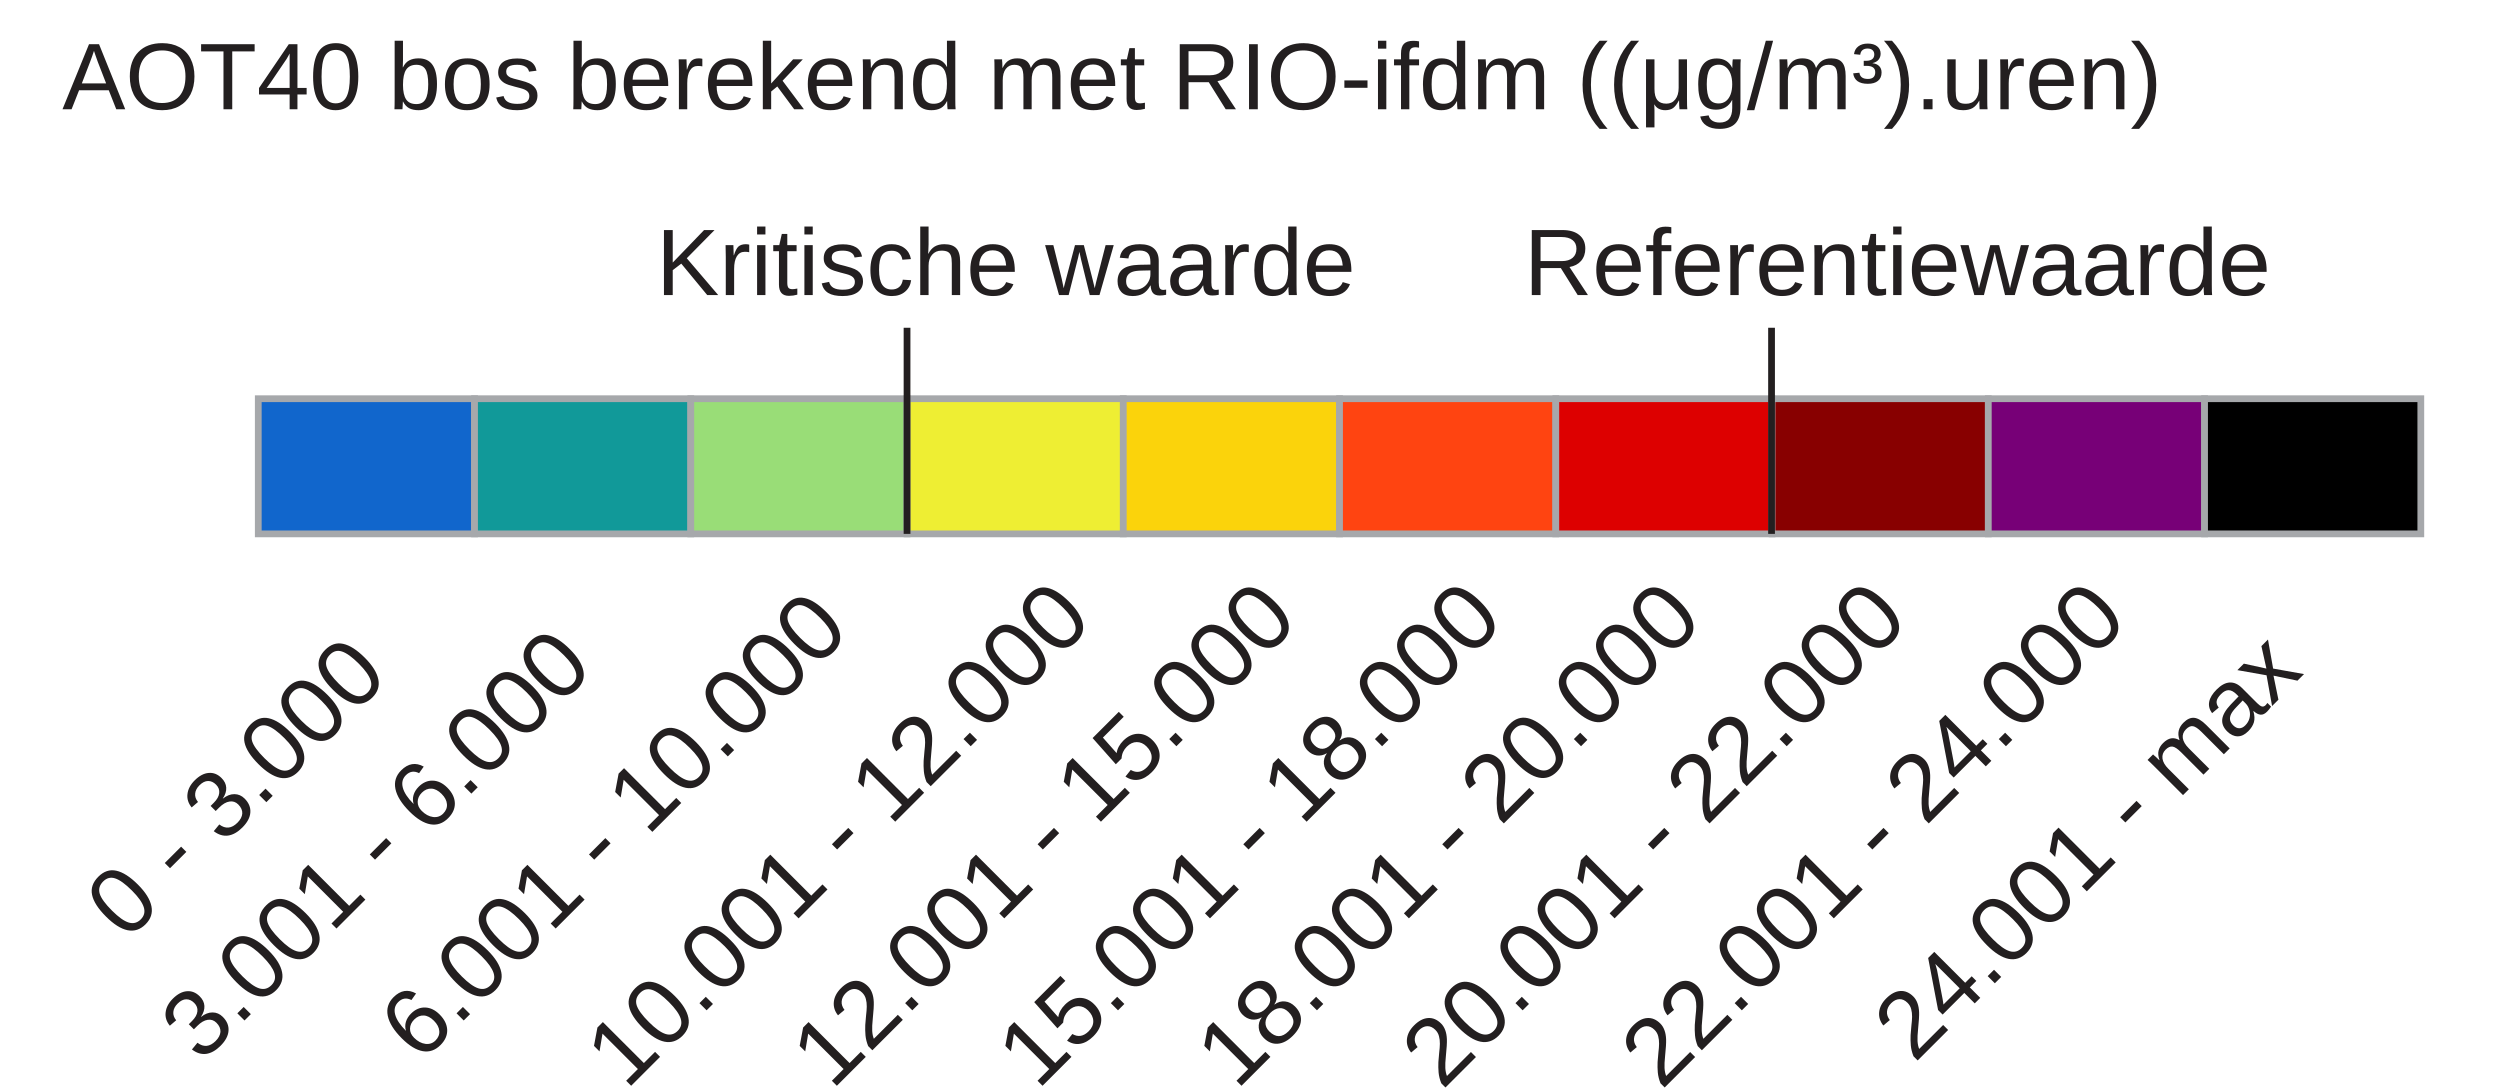
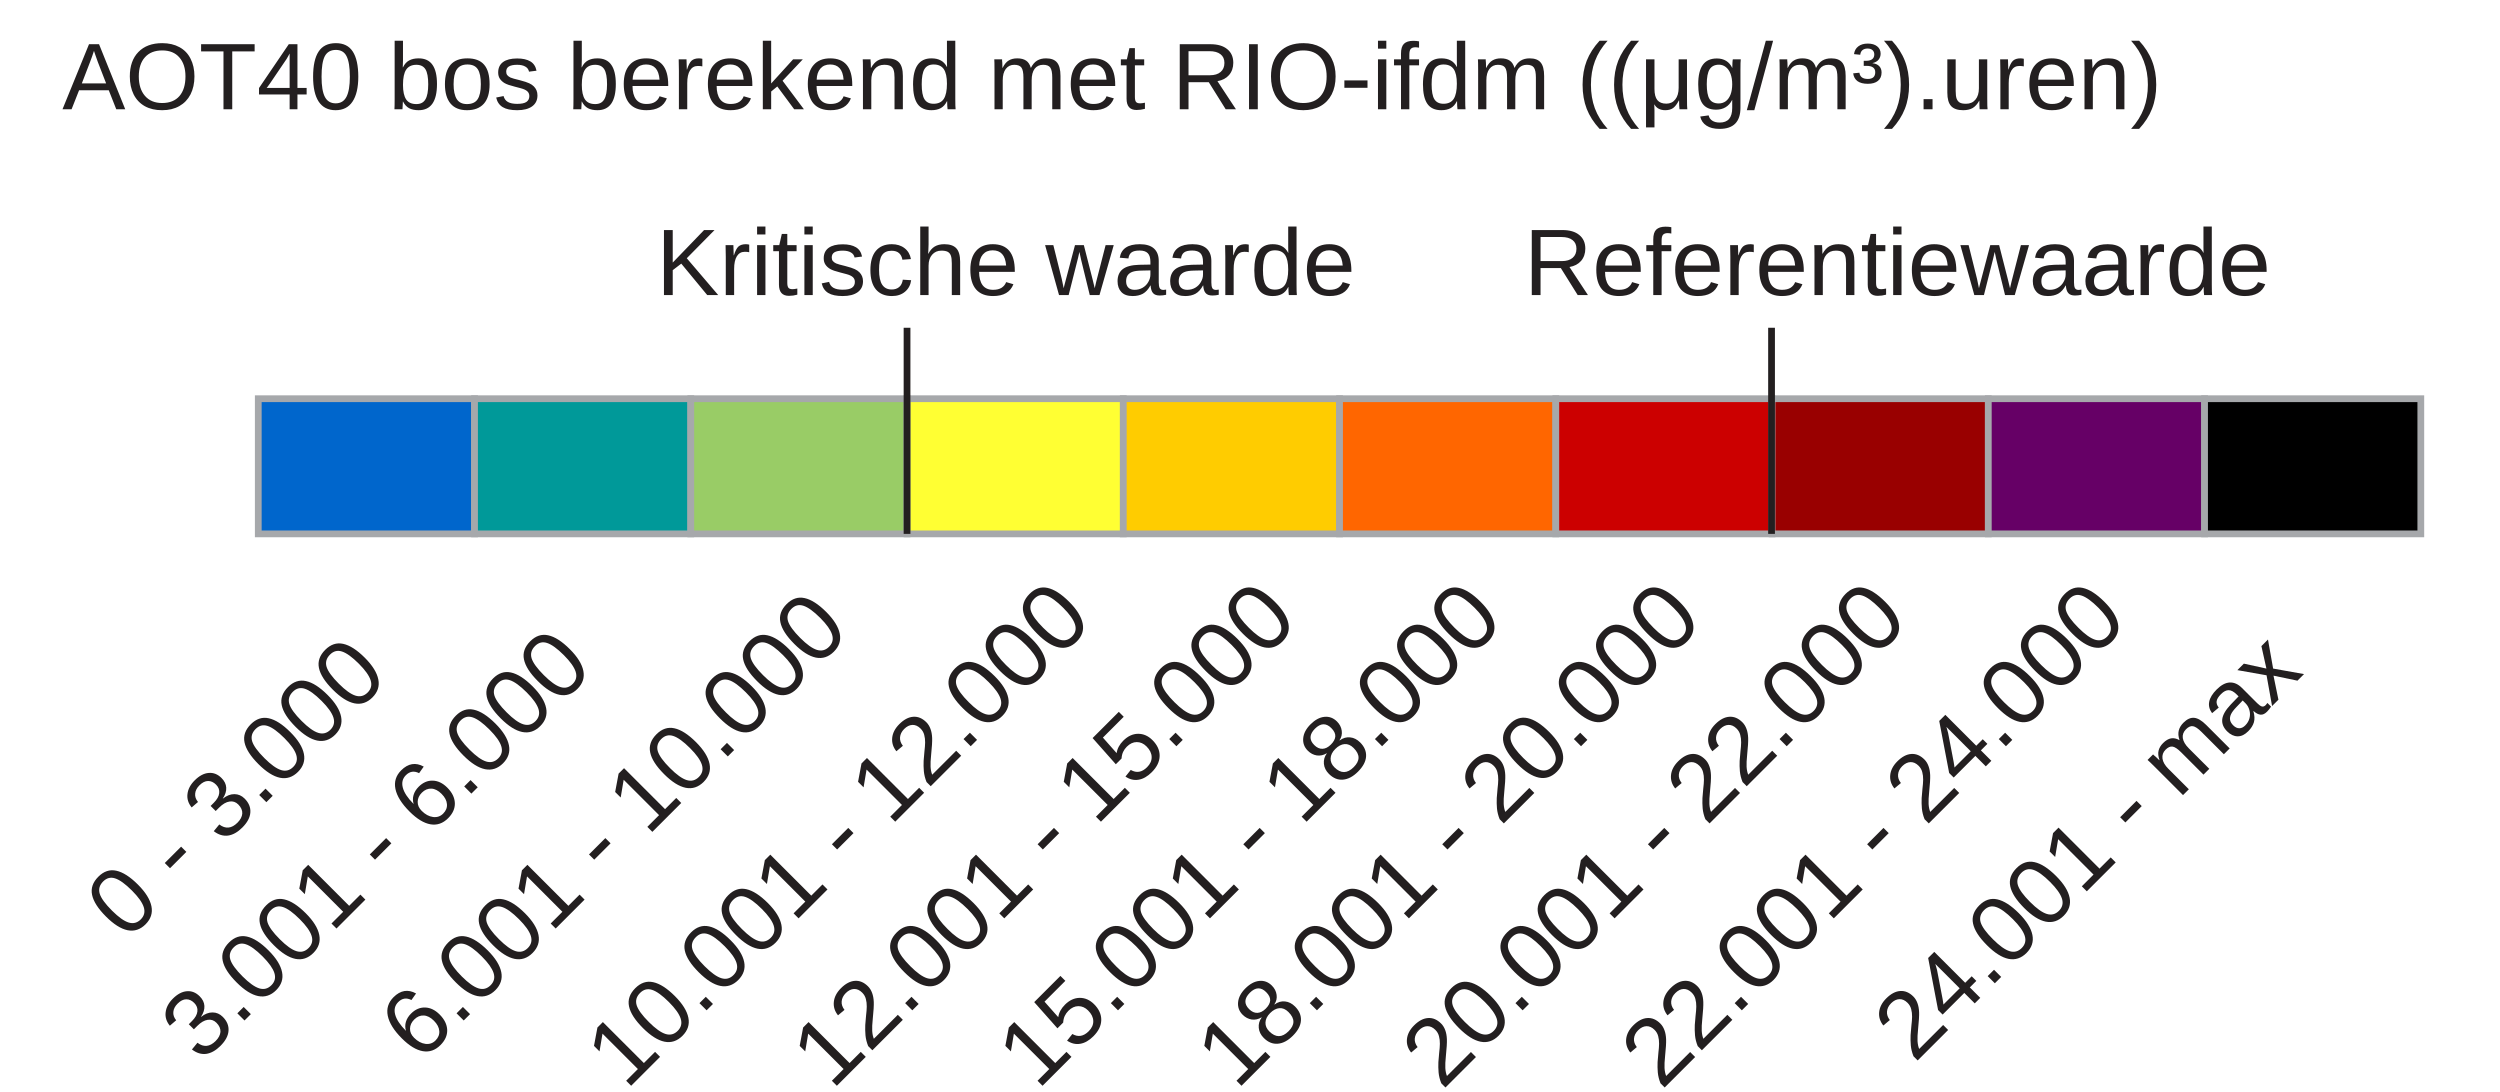
<svg xmlns="http://www.w3.org/2000/svg" version="1.1" id="Layer_1" x="0px" y="0px" width="366.5px" height="160px" viewBox="0 0 366.5 161.5" enable-background="new 0 0 366.5 155.5" xml:space="preserve">
-   <rect x="36.5" y="59" fill="#1166CC" stroke="#A6A8AB" stroke-miterlimit="10" width="32" height="20" />
-   <rect x="68.5" y="59" fill="#119999" stroke="#A6A8AB" stroke-miterlimit="10" width="32" height="20" />
-   <rect x="100.5" y="59" fill="#99DD77" stroke="#A6A8AB" stroke-miterlimit="10" width="32" height="20" />
-   <rect x="132.5" y="59" fill="#EEEE33" stroke="#A6A8AB" stroke-miterlimit="10" width="32" height="20" />
-   <rect x="164.5" y="59" fill="#FBD30B" stroke="#A6A8AB" stroke-miterlimit="10" width="32" height="20" />
-   <rect x="196.5" y="59" fill="#FF4411" stroke="#A6A8AB" stroke-miterlimit="10" width="32" height="20" />
-   <rect x="228.5" y="59" fill="#DD0000" stroke="#A6A8AB" stroke-miterlimit="10" width="32" height="20" />
-   <rect x="260.5" y="59" fill="#880000" stroke="#A6A8AB" stroke-miterlimit="10" width="32" height="20" />
-   <rect x="292.5" y="59" fill="#770077" stroke="#A6A8AB" stroke-miterlimit="10" width="32" height="20" />
+   <rect x="36.5" y="59" fill="#0066CC" stroke="#A6A8AB" stroke-miterlimit="10" width="32" height="20" />
+   <rect x="68.5" y="59" fill="#009999" stroke="#A6A8AB" stroke-miterlimit="10" width="32" height="20" />
+   <rect x="100.5" y="59" fill="#99CC66" stroke="#A6A8AB" stroke-miterlimit="10" width="32" height="20" />
+   <rect x="132.5" y="59" fill="#FFFF33" stroke="#A6A8AB" stroke-miterlimit="10" width="32" height="20" />
+   <rect x="164.5" y="59" fill="#FFCC00" stroke="#A6A8AB" stroke-miterlimit="10" width="32" height="20" />
+   <rect x="196.5" y="59" fill="#FF6600" stroke="#A6A8AB" stroke-miterlimit="10" width="32" height="20" />
+   <rect x="228.5" y="59" fill="#CC0000" stroke="#A6A8AB" stroke-miterlimit="10" width="32" height="20" />
+   <rect x="260.5" y="59" fill="#990000" stroke="#A6A8AB" stroke-miterlimit="10" width="32" height="20" />
+   <rect x="292.5" y="59" fill="#660066" stroke="#A6A8AB" stroke-miterlimit="10" width="32" height="20" />
  <rect x="324.5" y="59" fill="#000000" stroke="#A6A8AB" stroke-miterlimit="10" width="32" height="20" />
  <text transform="matrix(1 0 0 1 7.5 16.1665)" fill="#231F20" font-family="Arial" font-size="14">AOT40 bos berekend met RIO-ifdm ((μg/m³).uren)</text>
  <line fill="none" stroke="#231F20" stroke-miterlimit="10" x1="132.5" y1="48.5" x2="132.5" y2="79" />
  <text transform="matrix(1 0 0 1 95.375 43.6665)" fill="#231F20" font-family="Arial" font-size="14">Kritische waarde</text>
  <line fill="none" stroke="#231F20" stroke-miterlimit="10" x1="260.425" y1="48.5" x2="260.425" y2="79" />
  <text transform="matrix(1 0 0 1 223.79 43.6665)" fill="#231F20" font-family="Arial" font-size="14">Referentiewaarde</text>
  <text transform="matrix(0.7071 -0.7071 0.7071 0.7071 16.9805 139.416)" fill="#231F20" font-family="Arial" font-size="14">0 - 3.000</text>
  <text transform="matrix(0.7071 -0.7071 0.7071 0.7071 28.0527 157.416)" fill="#231F20" font-family="Arial" font-size="14">3.001 - 6.000</text>
  <text transform="matrix(0.7071 -0.7071 0.7071 0.7071 60.4902 157.416)" fill="#231F20" font-family="Arial" font-size="14">6.001 - 10.000</text>
  <text transform="matrix(0.7071 -0.7071 0.7071 0.7071 90.9277 161.416)" fill="#231F20" font-family="Arial" font-size="14">10.001 - 12.000</text>
  <text transform="matrix(0.7071 -0.7071 0.7071 0.7071 121.3662 161.416)" fill="#231F20" font-family="Arial" font-size="14">12.001 - 15.000</text>
  <text transform="matrix(0.7071 -0.7071 0.7071 0.7071 151.8027 161.416)" fill="#231F20" font-family="Arial" font-size="14">15.001 - 18.000</text>
  <text transform="matrix(0.7071 -0.7071 0.7071 0.7071 181.2402 161.416)" fill="#231F20" font-family="Arial" font-size="14">18.001 - 20.000</text>
  <text transform="matrix(0.7071 -0.7071 0.7071 0.7071 211.6777 161.416)" fill="#231F20" font-family="Arial" font-size="14">20.001 - 22.000</text>
  <text transform="matrix(0.7071 -0.7071 0.7071 0.7071 244.1152 161.416)" fill="#231F20" font-family="Arial" font-size="14">22.001 - 24.000</text>
  <text transform="matrix(0.7071 -0.7071 0.7071 0.7071 281.5527 157.416)" fill="#231F20" font-family="Arial" font-size="14">24.001 - max</text>
</svg>
